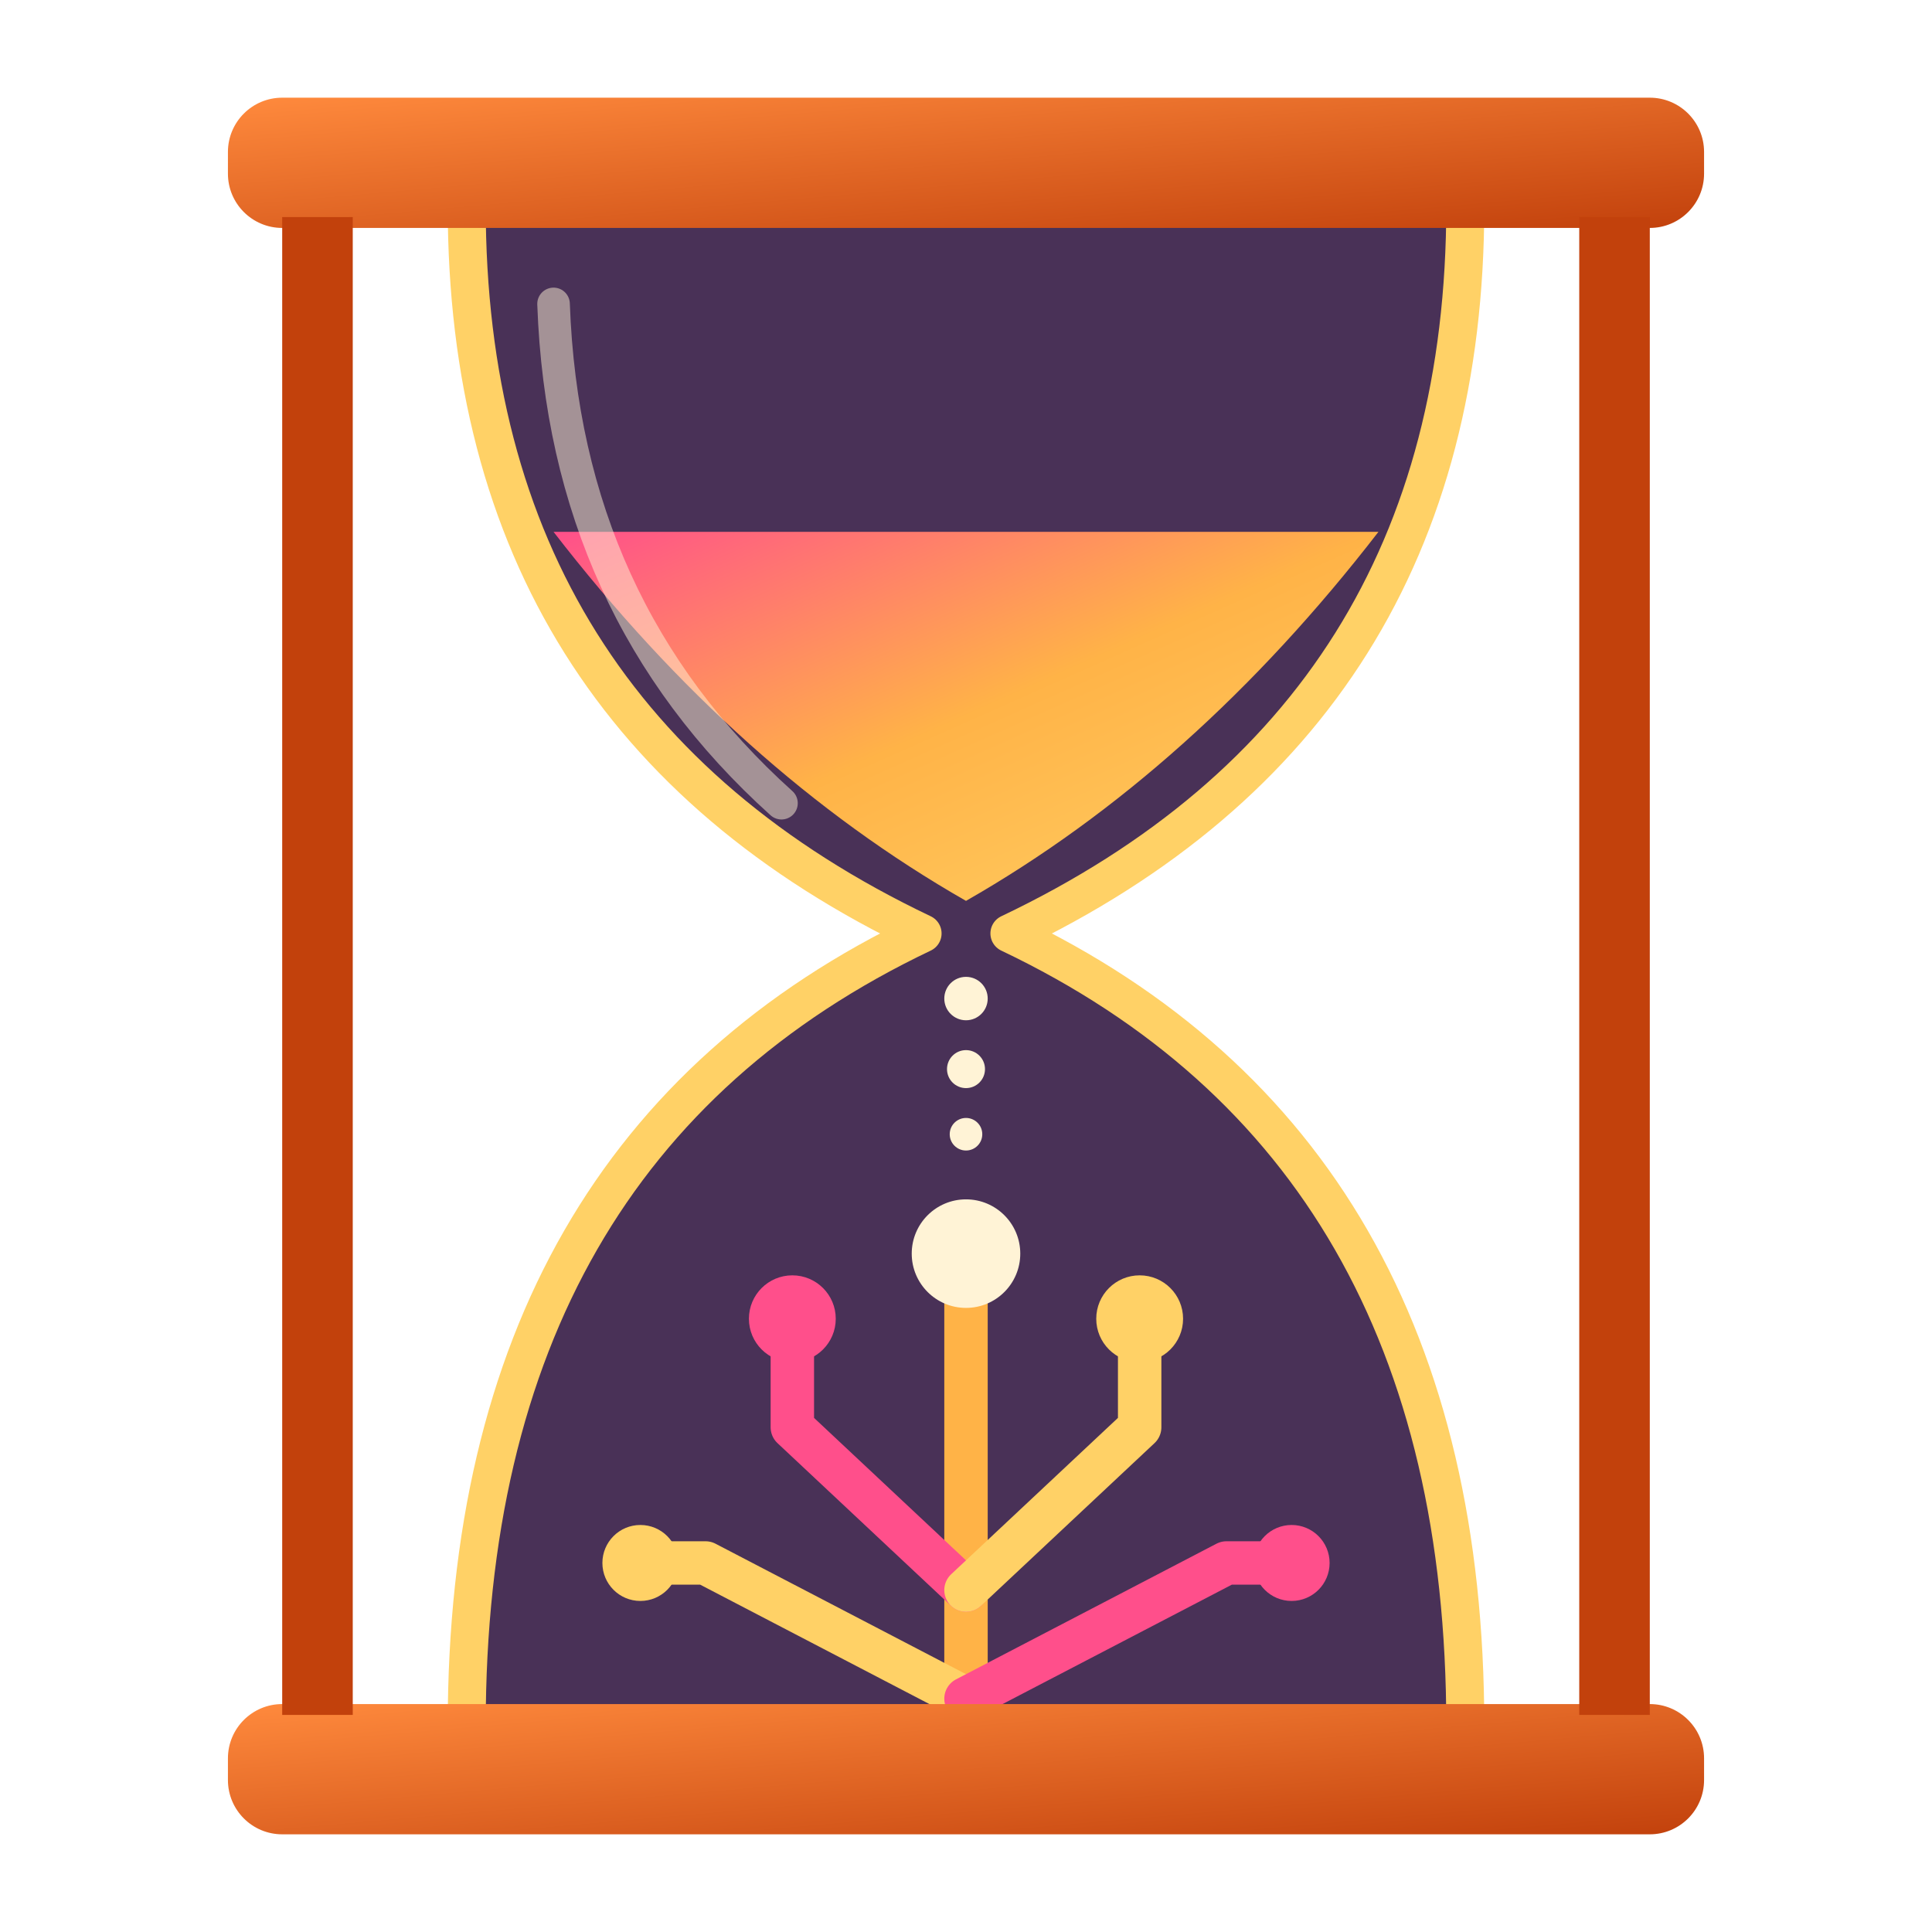
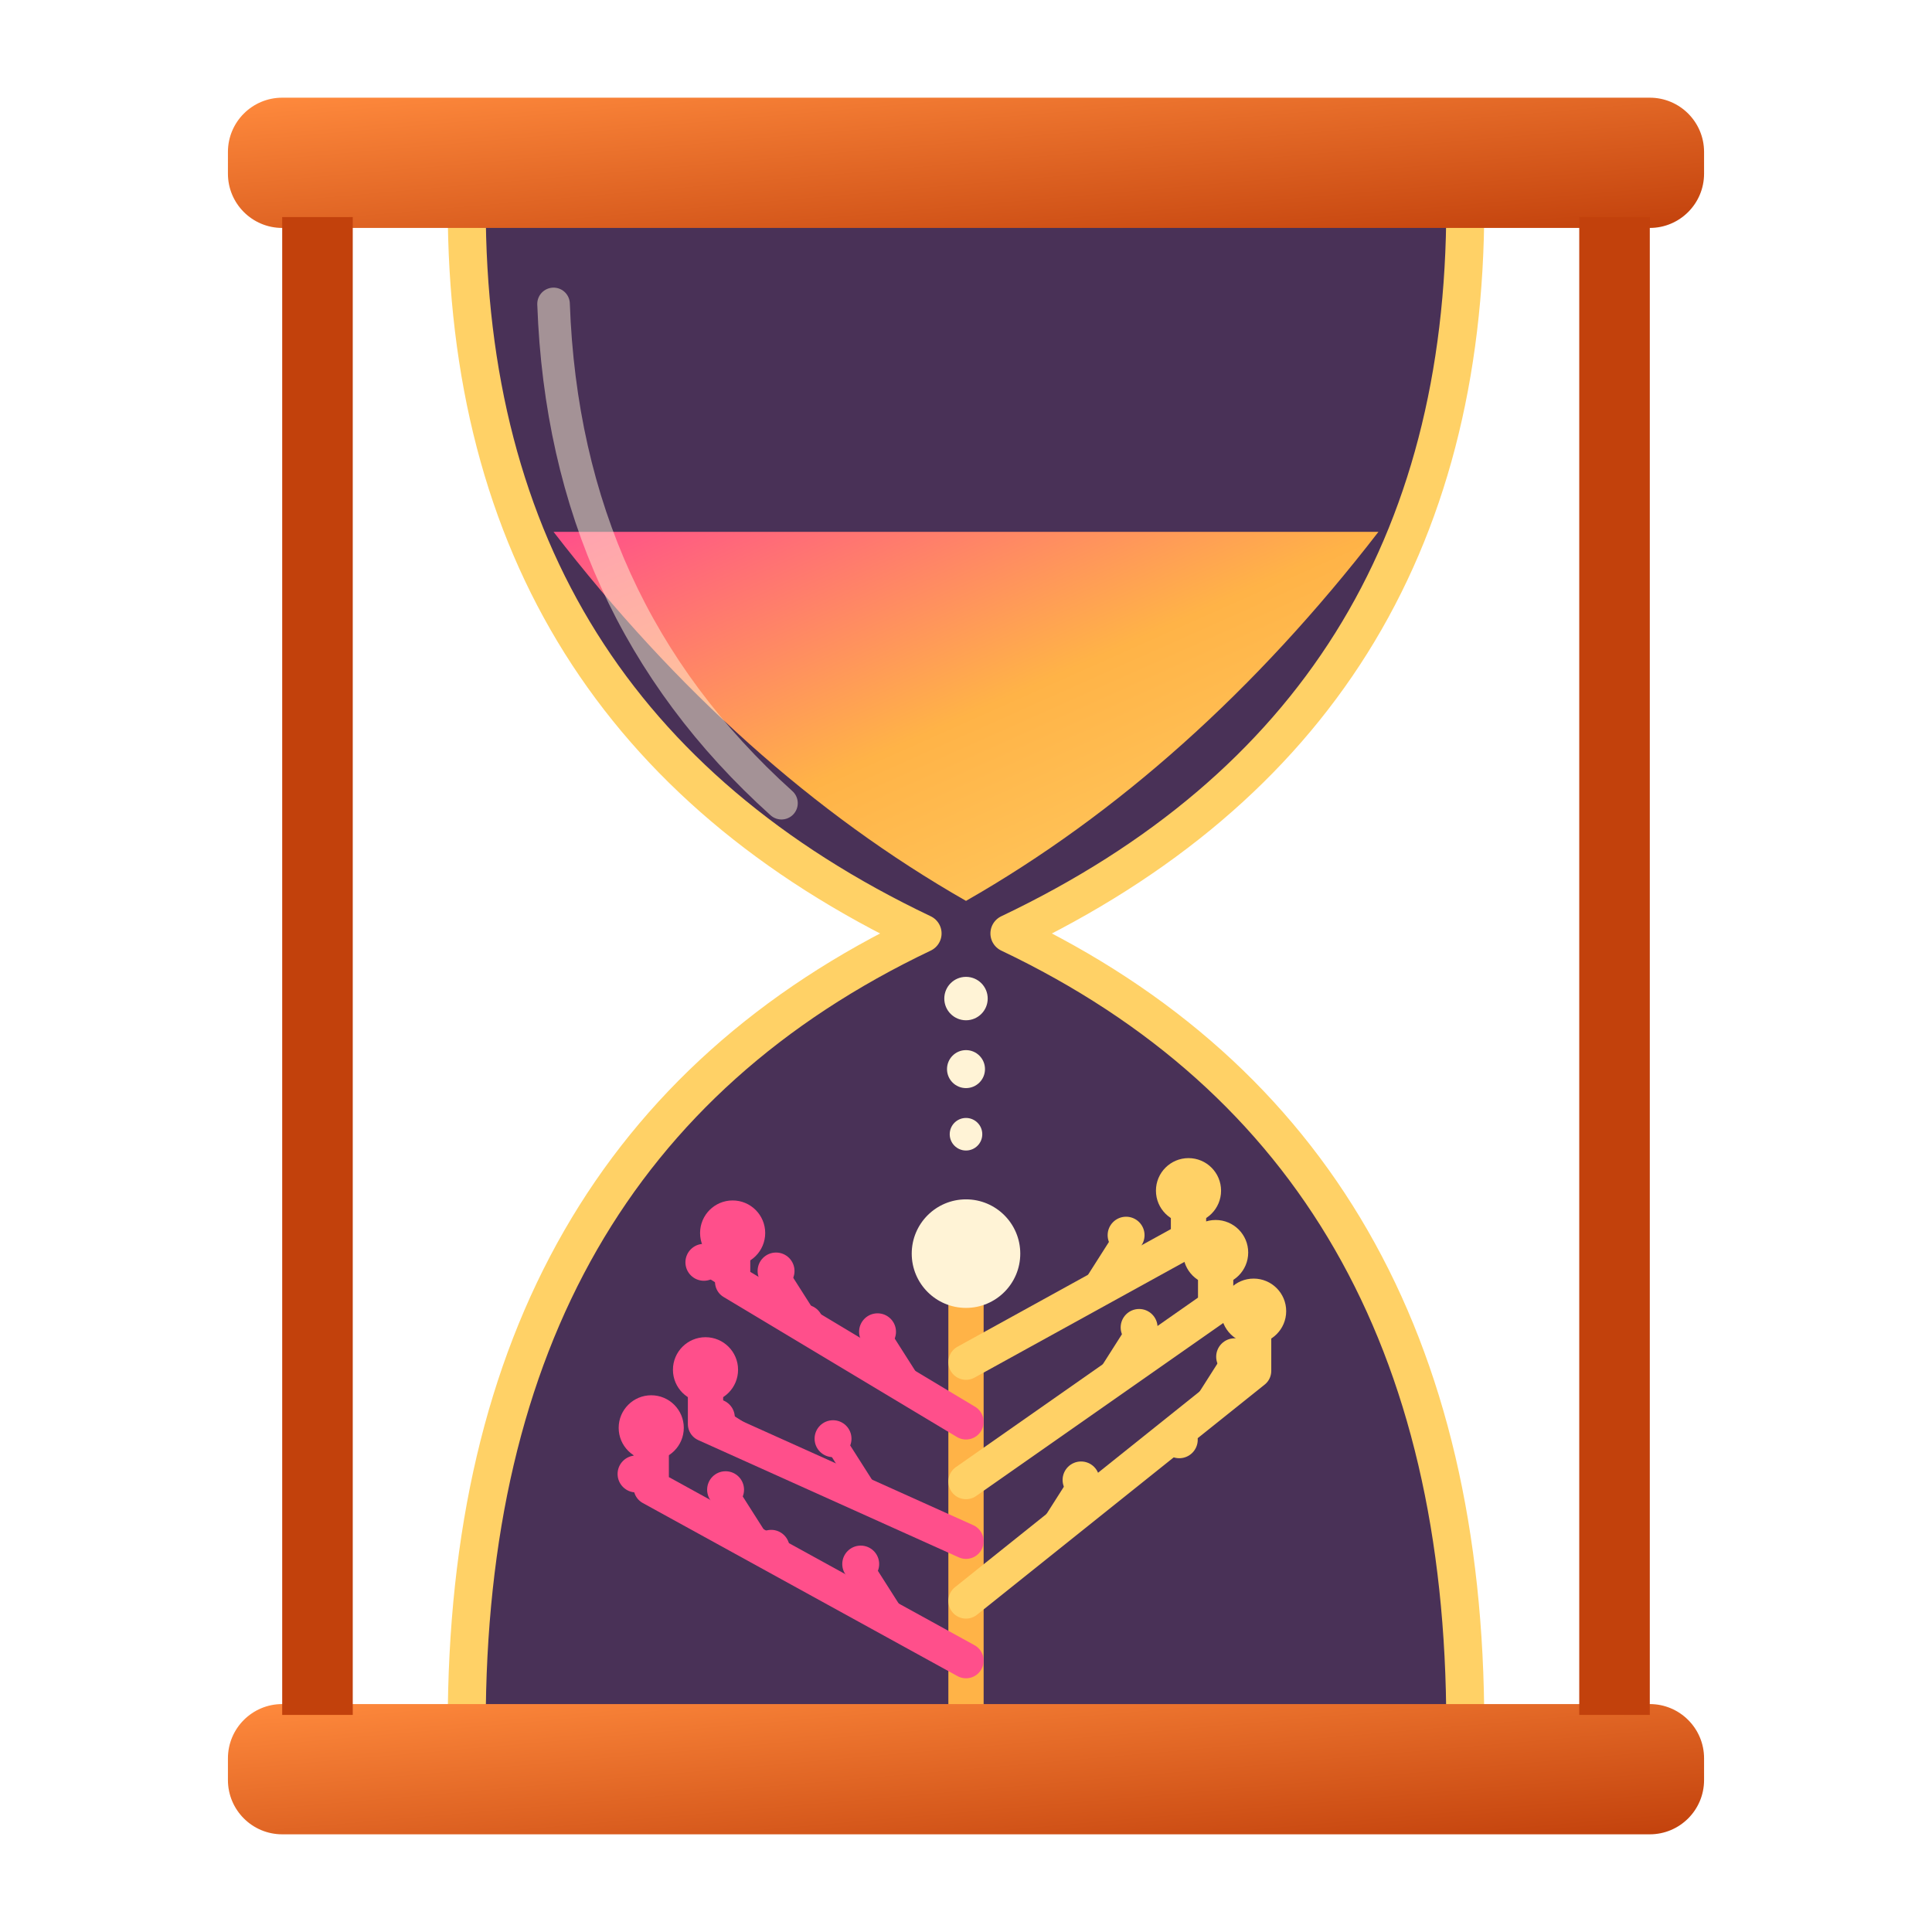
<svg xmlns="http://www.w3.org/2000/svg" viewBox="78 78 356 356" width="512" height="512">
  <defs>
    <linearGradient id="bg" x1="0" y1="0" x2="1" y2="1">
      <stop offset="0" stop-color="#3a1250" />
      <stop offset="1" stop-color="#7a1f5c" />
    </linearGradient>
    <linearGradient id="mainG" x1="0" y1="0" x2="1" y2="1">
      <stop offset="0" stop-color="#ff8a3d" />
      <stop offset="1" stop-color="#c2410c" />
    </linearGradient>
    <linearGradient id="accG" x1="0" y1="0" x2="1" y2="1">
      <stop offset="0" stop-color="#ff4f8b" />
      <stop offset="0.5" stop-color="#ffb347" />
      <stop offset="1" stop-color="#ffd166" />
    </linearGradient>
    <radialGradient id="glow" cx="0.5" cy="0.5" r="0.5">
      <stop offset="0" stop-color="#ffb347" stop-opacity="0.45" />
      <stop offset="1" stop-color="#ffb347" stop-opacity="0" />
    </radialGradient>
  </defs>
  <path d="M164 116 Q164 210 248 250 Q164 290 164 396 L348 396 Q348 290 264 250 Q348 210 348 116 Z" fill="#2a0d3a" fill-opacity="0.85" stroke="#ffd166" stroke-width="7" stroke-linejoin="round" />
  <path d="M180 176 Q214 220 256 244 Q298 220 332 176 Z" fill="url(#accG)" />
  <g fill="#fff3d6">
    <circle cx="256" cy="262" r="4" />
    <circle cx="256" cy="275" r="3.5" />
    <circle cx="256" cy="287" r="3" />
  </g>
-   <g fill="none" stroke-width="8" stroke-linecap="round" stroke-linejoin="round">
-     <path d="M256 396 V309" stroke="#ffb347" />
-     <path d="M256 371 L224 341 V321" stroke="#ff4f8b" />
-     <path d="M256 371 L288 341 V321" stroke="#ffd166" />
-     <path d="M256 391 L208 366 H200" stroke="#ffd166" />
-     <path d="M256 391 L304 366 H312" stroke="#ff4f8b" />
+   <g fill="none" stroke-width="6.5" stroke-linecap="round" stroke-linejoin="round">
+     <path d="M256 396 V309.0" stroke="#ffb347" />
+     <path d="M256.0 384.0 L198.0 352.1 L198.0 341.1" stroke="#ff4f8b" />
+     <path d="M256.0 373.0 L309.0 330.6 L309.0 319.6" stroke="#ffd166" />
+     <path d="M256.0 362.0 L208.0 340.4 L208.0 330.4" stroke="#ff4f8b" />
+     <path d="M256.0 351.0 L302.0 318.8 L302.0 308.8" stroke="#ffd166" />
+     <path d="M256.0 340.0 L213.0 314.2 L213.0 305.2" stroke="#ff4f8b" />
+     <path d="M256.0 329.0 L297.0 306.4 L297.0 297.4" stroke="#ffd166" />
  </g>
-   <circle cx="256" cy="309" r="10" fill="#fff3d6" />
-   <circle cx="224" cy="321" r="8" fill="#ff4f8b" />
-   <circle cx="288" cy="321" r="8" fill="#ffd166" />
-   <circle cx="196" cy="366" r="7" fill="#ffd166" />
-   <circle cx="316" cy="366" r="7" fill="#ff4f8b" />
+   <g fill="none" stroke-width="4" stroke-linecap="round">
+     <path d="M243.6 377.2 L236.6 366.2" stroke="#ff4f8b" />
+     <path d="M231.1 370.3 L220.1 363.3" stroke="#ff4f8b" />
+     <path d="M218.7 363.5 L211.7 352.5" stroke="#ff4f8b" />
+     <path d="M206.2 356.6 L195.2 349.6" stroke="#ff4f8b" />
+     <path d="M270.2 361.7 L277.2 350.7" stroke="#ffd166" />
+     <path d="M284.3 350.3 L295.3 343.3" stroke="#ffd166" />
+     <path d="M298.5 339.0 L305.5 328.0" stroke="#ffd166" />
+     <path d="M238.5 354.1 L231.5 343.1" stroke="#ff4f8b" />
+     <path d="M221.0 346.2 L210.0 339.2" stroke="#ff4f8b" />
+     <path d="M280.9 333.6 L287.9 322.6" stroke="#ffd166" />
+     <path d="M246.7 334.4 L239.7 323.4" stroke="#ff4f8b" />
+     <path d="M237.3 328.8 L226.3 321.8" stroke="#ff4f8b" />
+     <path d="M228.0 323.2 L221.0 312.2" stroke="#ff4f8b" />
+     <path d="M218.7 317.6 L207.7 310.6" stroke="#ff4f8b" />
+     <path d="M278.5 316.6 L285.5 305.6" stroke="#ffd166" />
+   </g>
+   <circle cx="256" cy="309.0" r="10" fill="#fff3d6" />
+   <circle cx="198.0" cy="341.1" r="6" fill="#ff4f8b" />
+   <circle cx="236.6" cy="366.2" r="3.4" fill="#ff4f8b" />
+   <circle cx="220.1" cy="363.3" r="3.4" fill="#ff4f8b" />
+   <circle cx="211.7" cy="352.5" r="3.4" fill="#ff4f8b" />
+   <circle cx="195.2" cy="349.6" r="3.4" fill="#ff4f8b" />
+   <circle cx="309.0" cy="319.6" r="6" fill="#ffd166" />
+   <circle cx="277.2" cy="350.7" r="3.4" fill="#ffd166" />
+   <circle cx="295.3" cy="343.3" r="3.4" fill="#ffd166" />
+   <circle cx="305.5" cy="328.0" r="3.4" fill="#ffd166" />
+   <circle cx="208.0" cy="330.4" r="6" fill="#ff4f8b" />
+   <circle cx="231.5" cy="343.1" r="3.4" fill="#ff4f8b" />
+   <circle cx="210.0" cy="339.2" r="3.4" fill="#ff4f8b" />
+   <circle cx="302.0" cy="308.8" r="6" fill="#ffd166" />
+   <circle cx="287.9" cy="322.6" r="3.4" fill="#ffd166" />
+   <circle cx="213.0" cy="305.2" r="6" fill="#ff4f8b" />
+   <circle cx="239.7" cy="323.4" r="3.4" fill="#ff4f8b" />
+   <circle cx="226.3" cy="321.8" r="3.4" fill="#ff4f8b" />
+   <circle cx="221.0" cy="312.2" r="3.4" fill="#ff4f8b" />
+   <circle cx="207.7" cy="310.6" r="3.4" fill="#ff4f8b" />
+   <circle cx="297.0" cy="297.4" r="6" fill="#ffd166" />
+   <circle cx="285.5" cy="305.6" r="3.4" fill="#ffd166" />
  <rect x="120" y="96" width="272" height="24" rx="10" fill="url(#mainG)" />
  <rect x="120" y="392" width="272" height="24" rx="10" fill="url(#mainG)" />
  <rect x="130" y="118" width="13" height="276" fill="#c2410c" />
  <rect x="369" y="118" width="13" height="276" fill="#c2410c" />
  <path d="M180 134 Q182 190 222 226" fill="none" stroke="#fff3d6" stroke-width="6" stroke-linecap="round" opacity="0.5" />
</svg>
